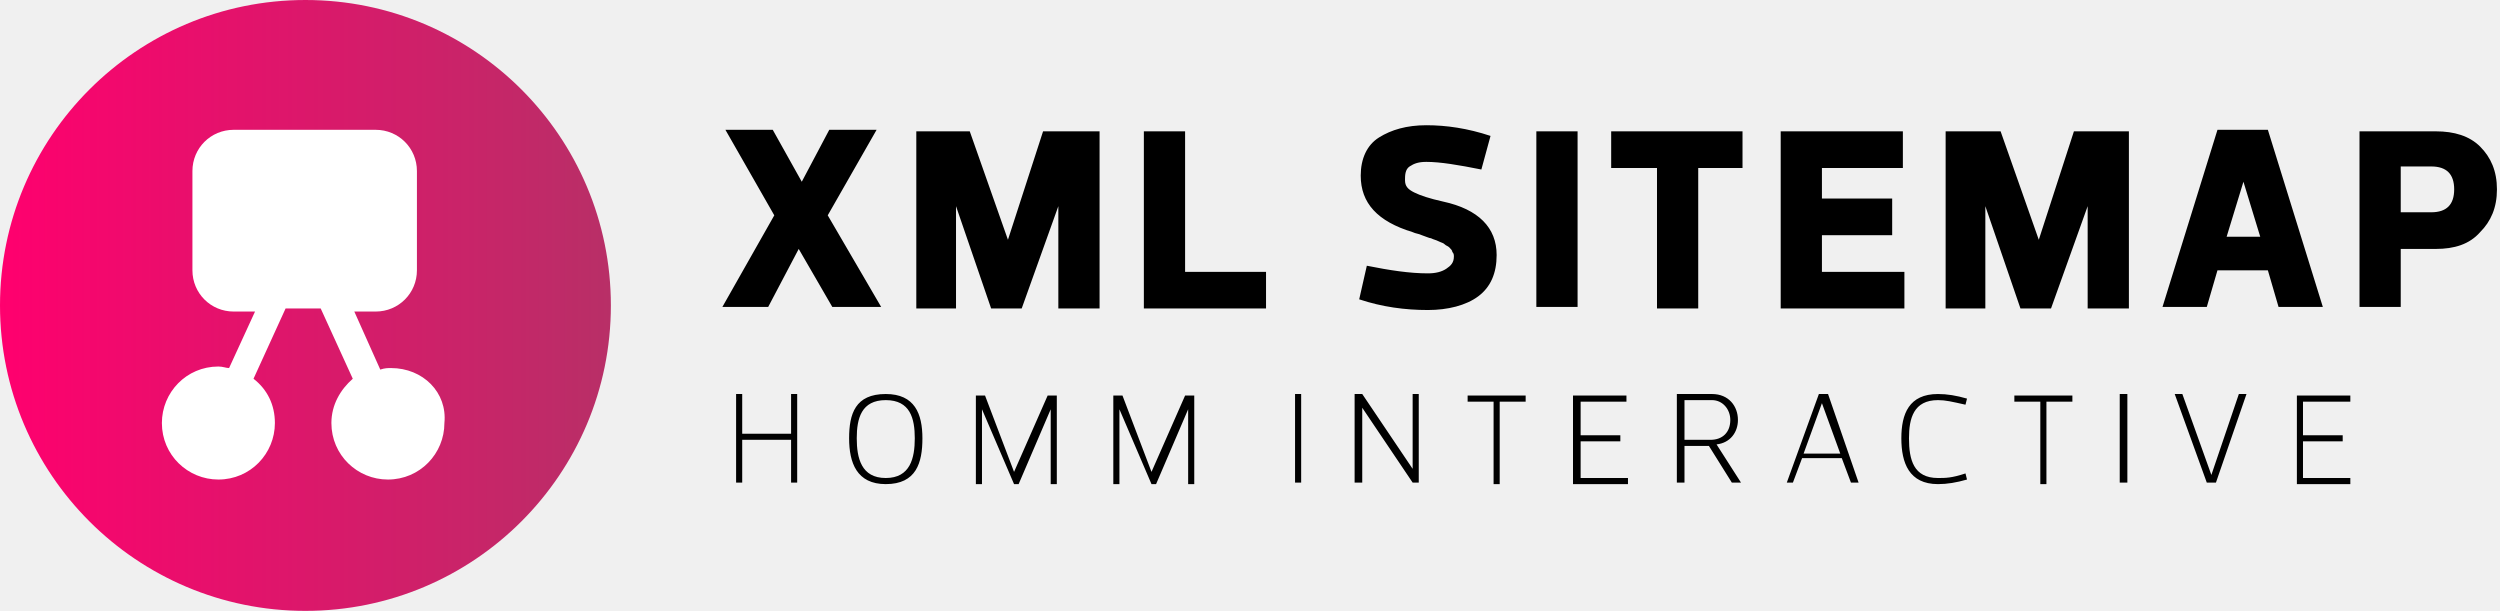
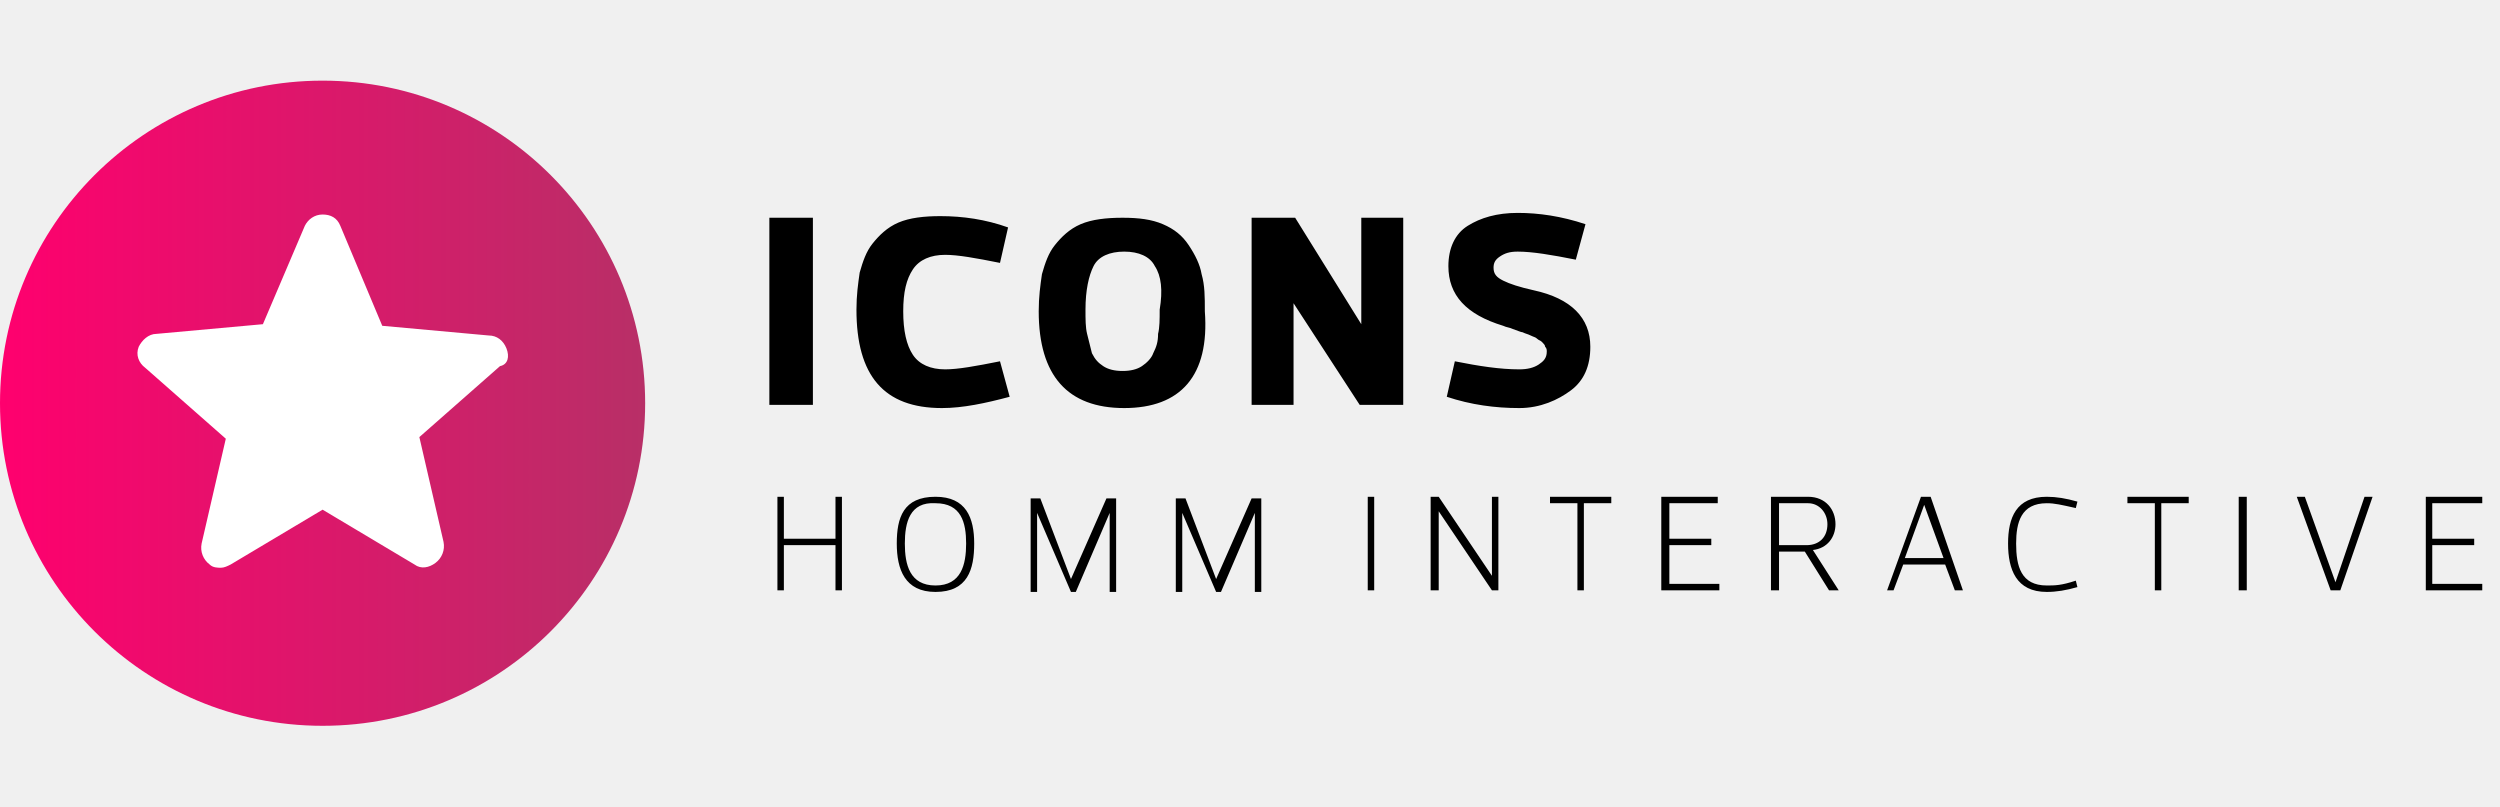
- <svg xmlns="http://www.w3.org/2000/svg" xmlns:xlink="http://www.w3.org/1999/xlink" viewBox="0 0 163.7 40">
-   <path d="M48.2 31.6v-5.8h.4v2.6h3.2v-2.6h.4v5.8h-.4v-2.8h-3.2v2.8h-.4zM55.6 28.7c0-1.6.4-2.9 2.4-2.9 1.9 0 2.4 1.3 2.4 2.9 0 1.6-.4 3-2.4 3-1.9 0-2.4-1.4-2.4-3zm.5 0c0 1.3.3 2.6 1.9 2.6 1.6 0 1.9-1.3 1.9-2.6s-.3-2.5-1.9-2.5c-1.6 0-1.9 1.2-1.9 2.5zM66.4 30.9l2.2-5h.6v5.8h-.4v-4.9l-2.1 4.9h-.3l-2.1-4.9v4.9h-.4v-5.8h.6l1.9 5zM75.4 30.9l2.2-5h.6v5.8h-.4v-4.9l-2.1 4.9h-.3l-2.1-4.9v4.9h-.4v-5.8h.6l1.9 5zM84.8 31.6v-5.8h.4v5.8h-.4zM88.7 31.6v-5.8h.5l3.3 4.9v-4.9h.4v5.8h-.4l-3.3-4.9v4.9h-.5zM98.2 26.3v5.4h-.4v-5.4h-1.7v-.4h3.8v.4h-1.7zM106.5 26.3h-3v2.2h2.6v.4h-2.6v2.4h3.1v.4H103v-5.8h3.5v.4zM113.4 31.6l-1.5-2.4h-1.6v2.4h-.5v-5.8h2.3c1.1 0 1.7.8 1.7 1.7 0 .8-.5 1.5-1.4 1.6l1.6 2.5h-.6zm-3.1-2.8h1.7c.8 0 1.3-.5 1.3-1.3 0-.7-.5-1.3-1.2-1.3h-1.8v2.6zM120.6 30H118l-.6 1.6h-.4l2.1-5.8h.6l2 5.8h-.5l-.6-1.6zm-1.3-3.6l-1.2 3.3h2.4l-1.2-3.3zM126.9 25.8c.6 0 1.2.1 1.9.3l-.1.4c-.9-.2-1.3-.3-1.8-.3-1.6 0-1.9 1.2-1.9 2.5 0 1.4.3 2.6 1.9 2.6.5 0 .9 0 1.8-.3l.1.4c-.7.2-1.3.3-1.9.3-1.9 0-2.4-1.4-2.4-3s.5-2.9 2.4-2.9zM134 26.3v5.4h-.4v-5.4h-1.7v-.4h3.8v.4H134zM138.8 31.6v-5.8h.5v5.8h-.5zM144.8 31.1l1.8-5.3h.5l-2 5.8h-.6l-2.1-5.8h.5l1.9 5.3zM153.8 26.3h-3v2.2h2.6v.4h-2.6v2.4h3.1v.4h-3.5v-5.8h3.5v.4z" />
+ <svg xmlns="http://www.w3.org/2000/svg" xmlns:xlink="http://www.w3.org/1999/xlink" viewBox="0 0 155 50">
+   <path d="M48.2 36.6v-5.8h.4v2.6h3.2v-2.6h.4v5.8h-.4v-2.8h-3.2v2.8h-.4zM55.6 33.7c0-1.6.4-2.9 2.4-2.9 1.9 0 2.4 1.3 2.4 2.9 0 1.6-.4 3-2.4 3-1.9 0-2.4-1.4-2.4-3zm.5 0c0 1.3.3 2.6 1.9 2.6 1.6 0 1.9-1.3 1.9-2.6s-.3-2.5-1.9-2.5c-1.6-.1-1.9 1.2-1.9 2.5zM66.4 35.9l2.2-5h.6v5.8h-.4v-4.9l-2.1 4.9h-.3l-2.1-4.9v4.9h-.4v-5.8h.6l1.9 5zM75.4 35.9l2.2-5h.6v5.8h-.4v-4.9l-2.1 4.9h-.3l-2.1-4.9v4.9h-.4v-5.8h.6l1.9 5zM84.8 36.6v-5.8h.4v5.8h-.4zM88.7 36.6v-5.8h.5l3.3 4.9v-4.9h.4v5.8h-.4l-3.3-4.9v4.9h-.5zM98.2 31.2v5.4h-.4v-5.4h-1.7v-.4h3.8v.4h-1.7zM106.5 31.2h-3v2.2h2.6v.4h-2.6v2.4h3.1v.4H103v-5.8h3.5v.4zM113.4 36.6l-1.5-2.4h-1.6v2.4h-.5v-5.8h2.3c1.1 0 1.7.8 1.7 1.7 0 .8-.5 1.5-1.4 1.6l1.6 2.5h-.6zm-3.1-2.8h1.7c.8 0 1.3-.5 1.3-1.3 0-.7-.5-1.3-1.2-1.3h-1.8v2.6zM120.6 35H118l-.6 1.6h-.4l2.1-5.8h.6l2 5.8h-.5l-.6-1.6zm-1.3-3.7l-1.2 3.3h2.4l-1.2-3.3zM126.9 30.8c.6 0 1.2.1 1.9.3l-.1.4c-.9-.2-1.3-.3-1.8-.3-1.6 0-1.9 1.2-1.9 2.5 0 1.4.3 2.6 1.9 2.6.5 0 .9 0 1.8-.3l.1.4c-.7.2-1.3.3-1.9.3-1.9 0-2.4-1.4-2.4-3s.5-2.9 2.4-2.9zM134 31.2v5.4h-.4v-5.4h-1.7v-.4h3.8v.4H134zM138.8 36.6v-5.8h.5v5.8h-.5zM144.8 36.1l1.8-5.3h.5l-2 5.8h-.6l-2.1-5.8h.5l1.9 5.3zM153.8 31.2h-3v2.2h2.6v.4h-2.6v2.4h3.1v.4h-3.5v-5.8h3.5v.4z" />
  <g>
    <defs>
-       <circle id="a" cx="20" cy="20" r="20" />
+       <circle id="a" cx="20" cy="25" r="20" />
    </defs>
-     <linearGradient id="b" gradientUnits="userSpaceOnUse" x1="0" y1="20" x2="40" y2="20">
+     <linearGradient id="b" gradientUnits="userSpaceOnUse" x1="0" y1="24.963" x2="40" y2="24.963">
      <stop offset="0" stop-color="#ff006e" />
      <stop offset="1" stop-color="#b82f67" />
    </linearGradient>
    <use xlink:href="#a" overflow="visible" fill="url(#b)" />
  </g>
  <g>
-     <path d="M54.5 20.1l-2.2-3.8-2 3.8h-3l3.4-6-3.2-5.6h3.1l1.9 3.4 1.8-3.4h3.1l-3.2 5.6 3.5 6h-3.2zM63.5 8.6l2.5 7.1 2.3-7.1H72v11.6h-2.7v-6.7l-2.4 6.7h-2l-2.3-6.7v6.7H60V8.6h3.5zM74.9 8.6h2.7v9.2h5.3v2.4h-8V8.6zM93.5 20.3c-1.5 0-3-.2-4.5-.7l.5-2.2c1.5.3 2.8.5 4 .5.5 0 .9-.1 1.2-.3.3-.2.5-.4.5-.8 0-.1 0-.2-.1-.3 0-.1-.1-.2-.2-.3-.1-.1-.2-.1-.3-.2-.1-.1-.2-.1-.4-.2s-.3-.1-.5-.2c-.1 0-.3-.1-.6-.2-.2-.1-.4-.1-.6-.2-2.3-.7-3.4-1.9-3.4-3.7 0-1.1.4-2 1.2-2.5s1.8-.8 3.1-.8 2.7.2 4.2.7l-.6 2.2c-1.5-.3-2.7-.5-3.6-.5-.5 0-.8.1-1.1.3s-.3.6-.3.9c0 .4.2.6.6.8.4.2 1 .4 1.9.6 2.3.5 3.5 1.7 3.5 3.5 0 1.2-.4 2.1-1.2 2.7s-2 .9-3.3.9zM103.3 20.1h-2.7V8.6h2.7v11.5zM114.2 11h-3v9.2h-2.7V11h-3V8.6h8.6V11zM124.6 8.6V11h-5.3v2h4.6v2.4h-4.6v2.4h5.4v2.4h-8.1V8.6h8zM131 8.6l2.5 7.1 2.3-7.1h3.6v11.6h-2.7v-6.7l-2.4 6.7h-2l-2.3-6.7v6.7h-2.6V8.6h3.6zM149.2 20.1l-.7-2.4h-3.3l-.7 2.4h-2.9l3.6-11.6h3.3l3.6 11.6h-2.9zm-2.3-8.2l-1.1 3.6h2.2l-1.1-3.6zM159.5 16.3h-2.3v3.8h-2.7V8.6h5c1.2 0 2.2.3 2.9 1 .7.7 1.1 1.6 1.1 2.8s-.4 2.1-1.1 2.8c-.7.8-1.7 1.1-2.9 1.1zm-2.3-5.3v2.9h2c1 0 1.5-.5 1.5-1.5s-.5-1.5-1.5-1.5h-2z" />
+     <path d="M50.4 25.1h-2.7V13.5h2.7v11.6zM53.1 19.2c0-.9.1-1.6.2-2.3.2-.7.4-1.3.8-1.8s.9-1 1.6-1.3c.7-.3 1.6-.4 2.6-.4 1.4 0 2.8.2 4.2.7l-.5 2.2c-1.5-.3-2.6-.5-3.4-.5-.9 0-1.6.3-2 .9-.4.6-.6 1.4-.6 2.6 0 1.2.2 2.1.6 2.7s1.1.9 2 .9c.8 0 1.9-.2 3.4-.5l.6 2.2c-1.5.4-2.9.7-4.2.7-3.6 0-5.3-2-5.3-6.1zM69.7 25.3c-3.5 0-5.3-2-5.3-6 0-.9.1-1.6.2-2.3.2-.7.4-1.3.8-1.8s.9-1 1.6-1.3c.7-.3 1.6-.4 2.6-.4s1.8.1 2.5.4c.7.3 1.2.7 1.6 1.3s.7 1.2.8 1.8c.2.7.2 1.4.2 2.3.3 4-1.5 6-5 6zm1.9-8.8c-.3-.6-1-.9-1.9-.9-.9 0-1.6.3-1.9.9s-.5 1.5-.5 2.7c0 .6 0 1.1.1 1.5l.3 1.2c.2.4.4.6.7.8.3.2.7.3 1.2.3s.9-.1 1.2-.3c.3-.2.6-.5.7-.8.2-.4.3-.7.3-1.2.1-.4.1-.9.1-1.5.2-1.2.1-2.1-.3-2.7zM80.2 25.1h-2.6V13.5h2.7l4.1 6.6v-6.6H87v11.6h-2.7l-4.1-6.3v6.3zM94.2 25.3c-1.5 0-3-.2-4.5-.7l.5-2.2c1.5.3 2.8.5 4 .5.5 0 .9-.1 1.2-.3.3-.2.5-.4.5-.8 0-.1 0-.2-.1-.3 0-.1-.1-.2-.2-.3-.1-.1-.2-.1-.3-.2-.1-.1-.2-.1-.4-.2s-.3-.1-.5-.2c-.1 0-.3-.1-.6-.2-.2-.1-.4-.1-.6-.2-2.3-.7-3.4-1.9-3.4-3.7 0-1.1.4-2 1.2-2.5s1.8-.8 3.1-.8 2.7.2 4.2.7l-.6 2.2c-1.5-.3-2.7-.5-3.6-.5-.5 0-.8.1-1.1.3s-.4.4-.4.7c0 .4.2.6.6.8.4.2 1 .4 1.9.6 2.3.5 3.5 1.7 3.5 3.5 0 1.2-.4 2.1-1.2 2.7s-1.9 1.1-3.2 1.1z" />
  </g>
-   <path d="M25.6 24.1c-.2 0-.4 0-.7.1l-1.7-3.8h1.4c1.5 0 2.7-1.2 2.7-2.7v-6.5c0-1.5-1.2-2.7-2.7-2.7h-9.3c-1.5 0-2.7 1.2-2.7 2.7v6.5c0 1.5 1.2 2.7 2.7 2.7h1.4L15 24.1c-.2 0-.4-.1-.7-.1-2.1 0-3.7 1.7-3.7 3.7 0 2.1 1.7 3.7 3.7 3.7 2.1 0 3.7-1.7 3.7-3.7 0-1.2-.5-2.2-1.4-2.9l2.1-4.6H21l2.1 4.6c-.8.7-1.4 1.7-1.4 2.9 0 2.1 1.7 3.7 3.7 3.7 2.1 0 3.7-1.7 3.7-3.7.2-2-1.4-3.6-3.5-3.6z" fill="#fff" />
+   <g>
+     <path d="M31.4 21.6c-.2-.5-.6-.8-1.1-.8l-6.6-.6-2.6-6.2c-.2-.5-.6-.7-1.1-.7-.5 0-.9.3-1.1.7l-2.6 6.1-6.6.6c-.5 0-.9.4-1.1.8-.2.5 0 1 .4 1.3l5 4.4-1.5 6.5c-.1.5.1 1 .5 1.3.2.2.5.2.7.2.2 0 .4-.1.6-.2l5.7-3.4 5.7 3.4c.4.3.9.2 1.3-.1.4-.3.6-.8.5-1.3L26 27.1l5-4.4c.5-.1.6-.6.4-1.1zm0 0" fill="#fff" />
+   </g>
</svg>
